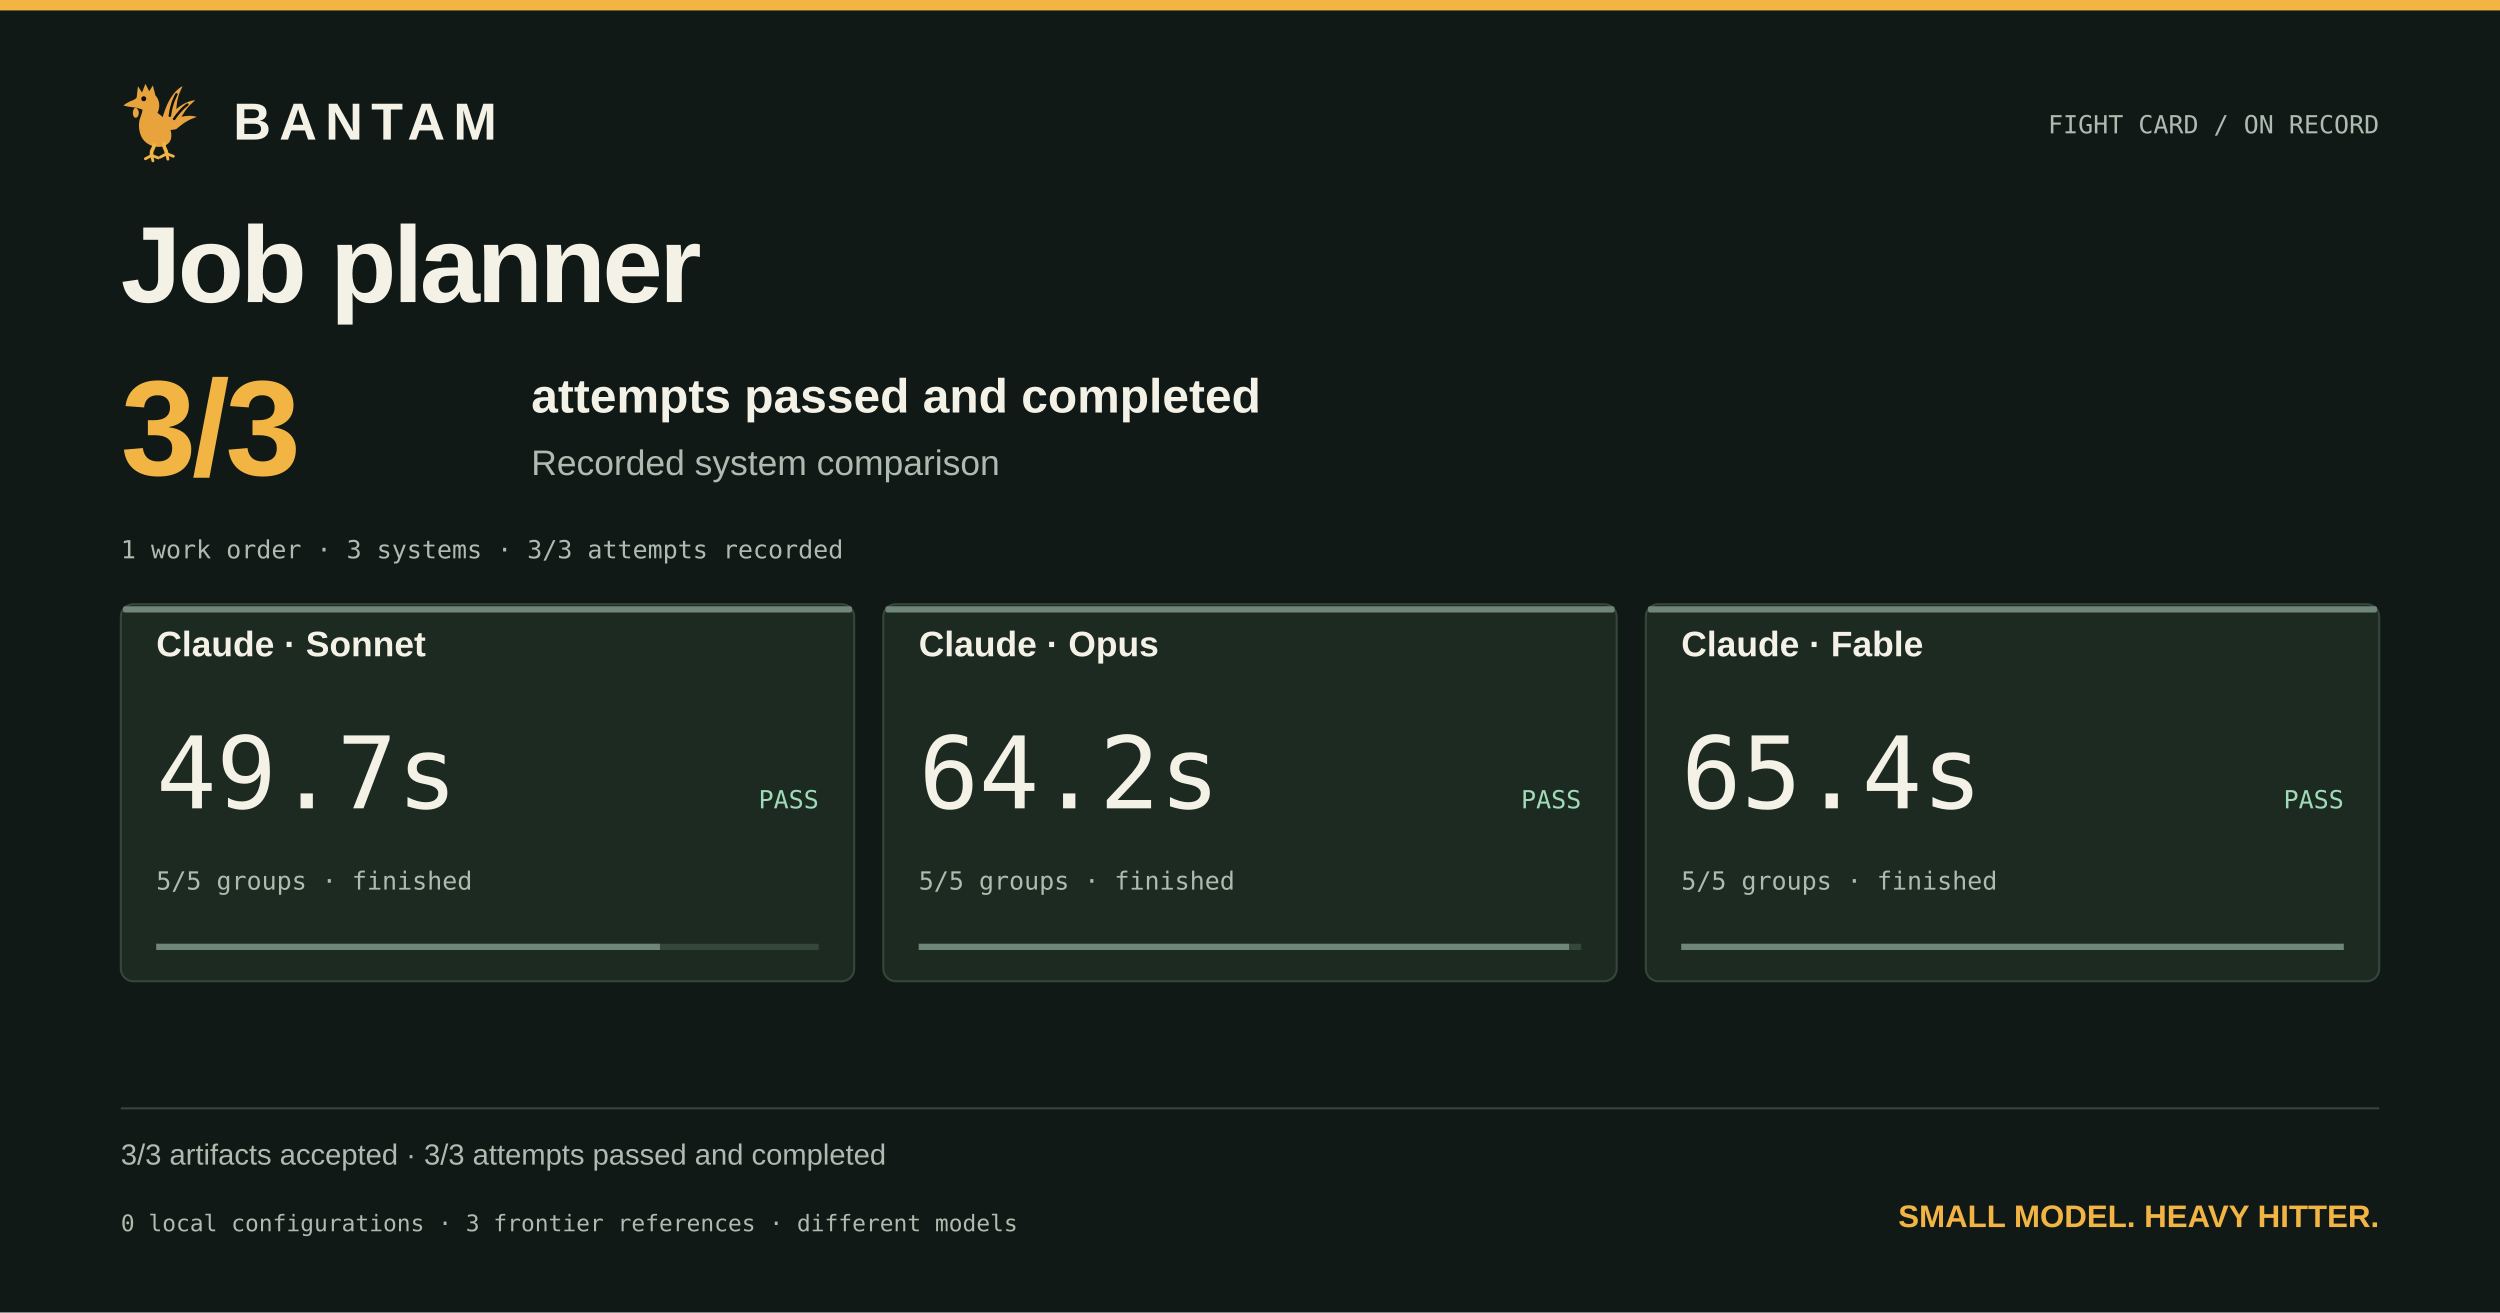
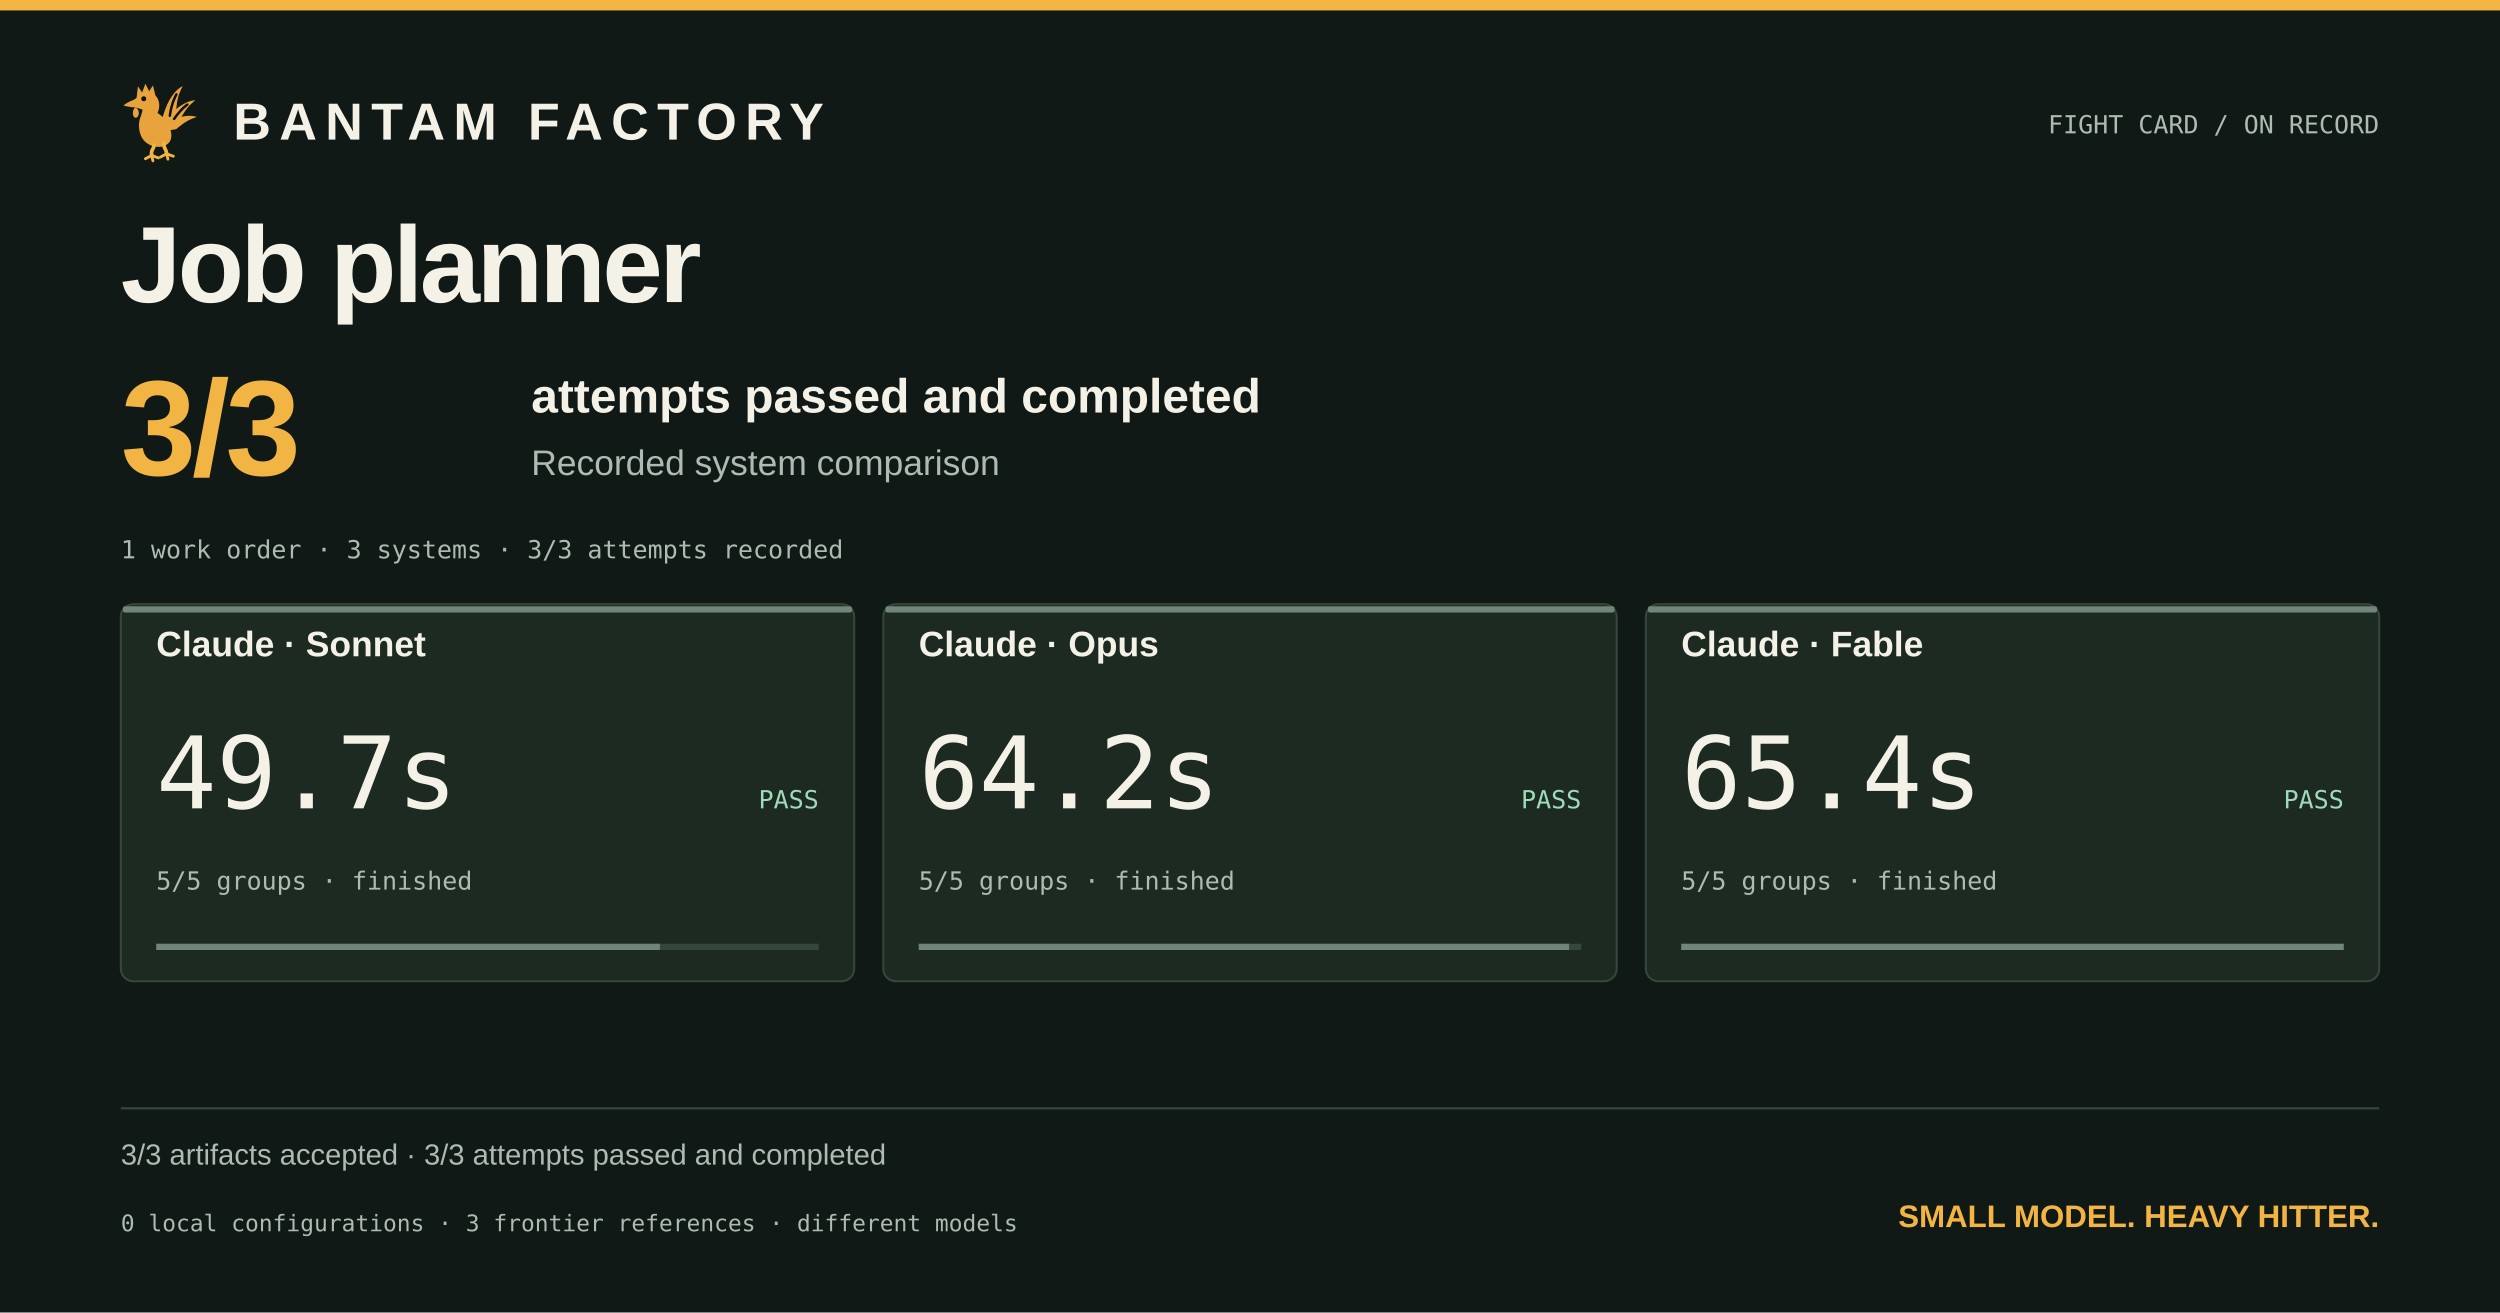
- <svg xmlns="http://www.w3.org/2000/svg" width="1200" height="630" viewBox="0 0 1200 630" role="img" aria-label="Job planner · BANTAM recorded comparison">
+ <svg xmlns="http://www.w3.org/2000/svg" width="1200" height="630" viewBox="0 0 1200 630" role="img" aria-label="Job planner · BANTAM FACTORY recorded comparison">
  <g font-family="Arial,Helvetica,sans-serif">
    <rect width="1200" height="630" fill="#101916" />
    <rect width="1200" height="5" fill="#f2b544" />
    <svg x="58" y="35" width="40" height="48" viewBox="0 0 100 100" color="#f2b544">
      <g fill="#e8a33d">
        <path d="M61.0 56.4L61.7 55.3L62.4 54.1L63.1 53.0L63.7 51.8L64.3 50.7L64.9 49.5L65.5 48.4L66.1 47.3L66.5 46.1L66.5 45.0L66.4 43.8L66.4 42.6L66.4 41.4L66.4 40.2L66.4 39.1L66.4 37.9L66.5 36.7L66.5 35.6L66.5 34.4L66.6 33.3L66.7 32.1L66.8 31.0L66.9 29.8L67.0 28.7L67.2 27.5L67.3 26.4L67.5 25.2L67.7 24.1L67.9 22.9L68.2 21.8L68.5 20.7L68.7 19.5L69.1 18.4L69.4 17.3L69.8 16.1L70.1 15.0L70.6 13.9L71.0 12.8L71.5 11.7L72.0 10.5L72.5 9.4L73.0 8.3L73.6 7.2L74.1 5.9L74.1 5.9L72.9 6.5L71.8 7.2L70.7 7.9L69.7 8.7L68.7 9.5L67.7 10.4L66.8 11.3L65.8 12.2L65.0 13.2L64.1 14.2L63.3 15.2L62.4 16.3L61.7 17.4L60.9 18.5L60.2 19.6L59.5 20.7L58.8 21.9L58.1 23.0L57.5 24.2L56.9 25.4L56.3 26.6L55.7 27.8L55.2 29.0L54.7 30.2L54.2 31.5L53.7 32.7L53.2 33.9L52.8 35.2L52.3 36.4L51.9 37.7L51.5 38.9L51.1 40.2L50.7 41.4L50.4 42.7L50.0 43.9L50.1 45.2L50.4 46.5L50.6 47.8L51.0 49.1L51.3 50.4L51.7 51.7L52.1 53.0L52.6 54.3L53.0 55.6Z" />
        <path d="M60.1 57.9L61.1 57.3L62.1 56.7L63.1 56.0L64.0 55.4L64.9 54.7L65.9 54.1L66.8 53.4L67.6 52.8L68.4 52.0L68.8 51.1L69.2 50.1L69.7 49.2L70.1 48.3L70.5 47.4L71.0 46.4L71.4 45.5L71.9 44.6L72.4 43.7L72.8 42.8L73.3 41.9L73.8 41.1L74.3 40.2L74.8 39.3L75.4 38.5L75.9 37.6L76.5 36.8L77.0 35.9L77.6 35.1L78.2 34.3L78.8 33.5L79.4 32.6L80.1 31.9L80.7 31.1L81.4 30.3L82.1 29.5L82.8 28.8L83.5 28.0L84.3 27.3L85.1 26.6L85.8 25.9L86.7 25.1L87.5 24.4L88.3 23.7L89.2 22.9L89.2 22.9L88.0 22.9L86.9 23.0L85.8 23.2L84.7 23.5L83.6 23.8L82.5 24.1L81.4 24.5L80.3 24.9L79.3 25.3L78.2 25.8L77.2 26.3L76.2 26.8L75.1 27.4L74.1 28.0L73.2 28.6L72.2 29.2L71.2 29.8L70.3 30.5L69.3 31.2L68.4 31.9L67.5 32.6L66.6 33.3L65.7 34.1L64.8 34.8L64.0 35.6L63.1 36.4L62.3 37.2L61.4 38.0L60.6 38.8L59.8 39.6L59.0 40.4L58.2 41.2L57.4 42.1L56.7 42.9L55.9 43.7L55.5 44.8L55.2 45.9L55.0 47.1L54.7 48.2L54.5 49.4L54.3 50.5L54.2 51.7L54.1 52.9L53.9 54.1Z" />
        <path d="M58.6 58.5L59.5 58.5L60.5 58.4L61.4 58.3L62.3 58.2L63.2 58.1L64.1 57.9L65.0 57.8L65.8 57.6L66.6 57.4L67.2 56.9L67.9 56.3L68.5 55.8L69.1 55.3L69.7 54.8L70.4 54.3L71.0 53.8L71.6 53.3L72.3 52.8L72.9 52.3L73.5 51.8L74.2 51.4L74.8 50.9L75.5 50.4L76.1 50.0L76.8 49.5L77.5 49.1L78.2 48.7L78.9 48.3L79.5 47.9L80.2 47.5L81.0 47.1L81.7 46.7L82.4 46.3L83.1 46.0L83.9 45.6L84.6 45.3L85.4 45.0L86.2 44.7L86.9 44.4L87.7 44.1L88.5 43.8L89.3 43.5L90.2 43.2L91.0 42.9L91.0 42.9L90.2 42.5L89.3 42.3L88.4 42.1L87.6 41.9L86.7 41.8L85.8 41.7L84.9 41.6L84.0 41.5L83.1 41.5L82.2 41.5L81.3 41.5L80.4 41.6L79.5 41.6L78.6 41.7L77.7 41.8L76.8 41.9L75.9 42.1L75.0 42.2L74.1 42.4L73.2 42.6L72.3 42.8L71.4 43.0L70.5 43.2L69.6 43.5L68.8 43.7L67.9 44.0L67.0 44.2L66.2 44.5L65.3 44.8L64.5 45.1L63.6 45.4L62.8 45.7L61.9 46.0L61.1 46.3L60.3 46.7L59.6 47.3L59.0 48.0L58.5 48.7L57.9 49.5L57.4 50.2L56.9 51.0L56.4 51.8L55.9 52.6L55.4 53.5Z" />
        <path d="M58.8 41.4L59.0 40.2L59.2 39.0L59.4 37.7L59.6 36.5L59.8 35.3L60.1 34.1L60.4 32.9L60.6 31.7L60.9 30.6L61.3 29.4L61.6 28.2L62.0 27.0L62.3 25.9L62.7 24.7L63.2 23.5L63.6 22.4L64.1 21.3L64.6 20.1L65.1 19.0L65.6 17.9L66.2 16.8L66.7 15.7" stroke="#0d0f12" stroke-width="3.0" fill="none" stroke-linecap="round" />
        <path d="M63.9 45.2L64.6 44.4L65.2 43.5L65.8 42.6L66.4 41.8L67.1 40.9L67.7 40.1L68.4 39.2L69.1 38.4L69.8 37.6L70.4 36.8L71.2 36.0L71.9 35.2L72.6 34.4L73.4 33.6L74.1 32.9L74.9 32.1L75.7 31.4L76.5 30.7L77.3 30.0L78.1 29.3L79.0 28.7L79.8 28.0" stroke="#0d0f12" stroke-width="3.0" fill="none" stroke-linecap="round" />
        <path d="M3 29C7 26 11 24 15 22.5C16.5 21.8 18 21 19 19.5L20.5 6L25.5 13.5L29.5 3L34 12L38.5 5L41.5 17C44 19.5 45.5 23 46 27C46.5 31 45.5 35 44 38C50 42 55 47 58 54C61.5 61.5 61.5 69 58 73.5C54 78 48 79.5 42 78.5C34 77.5 27 72.5 24 65C21 57.5 21 48.5 24 42C25 39 26 36 26 34C23 33 20 32 17 31.5C11 31 6 30 3 29Z" />
        <path d="M17.5 31.5C21 33 22.5 37 21 41C19.5 45 15.8 44.6 14.8 40.8C13.8 37 15 32.8 17.5 31.5Z" />
        <path d="M40 76.5C39 82.5 36 82 37 89" stroke="currentColor" stroke-width="4.4" stroke-linecap="round" fill="none" />
        <path d="M29.5 93L37 89L45 92M37 89L38.5 95.5" stroke="currentColor" stroke-width="3.4" stroke-linecap="round" stroke-linejoin="round" fill="none" />
        <path d="M52 74.5C51 80.5 54 80 55 87" stroke="currentColor" stroke-width="4.4" stroke-linecap="round" fill="none" />
        <path d="M47.5 91L55 87L63 90M55 87L56.5 93.5" stroke="currentColor" stroke-width="3.4" stroke-linecap="round" stroke-linejoin="round" fill="none" />
        <circle cx="27.5" cy="21" r="3" fill="#0d0f12" />
      </g>
    </svg>
-     <text x="112" y="67" fill="#f4f1e7" font-size="25" font-weight="700" letter-spacing="4">BANTAM</text>
+     <text x="112" y="67" fill="#f4f1e7" font-size="25" font-weight="700" letter-spacing="4">BANTAM FACTORY</text>
    <text x="1142" y="64" text-anchor="end" fill="#adbbb0" font-family="monospace" font-size="12">FIGHT CARD / ON RECORD</text>
    <text x="58" y="145" fill="#f4f1e7" font-size="52" font-weight="700" letter-spacing="-1.6">Job planner</text>
    <text x="58" y="228" fill="#f2b544" font-size="65" font-weight="700" letter-spacing="-2">3/3</text>
    <text x="255" y="198" fill="#f4f1e7" font-size="23" font-weight="700">attempts passed and completed</text>
    <text x="255" y="228" fill="#adbbb0" font-size="17">Recorded system comparison</text>
    <text x="58" y="268" fill="#adbbb0" font-family="monospace" font-size="12">1 work order · 3 systems · 3/3 attempts recorded</text>
    <g>
      <rect x="58" y="290" width="352" height="181" rx="6" fill="#1c2a22" stroke="#35463b" />
      <rect x="59" y="291" width="350" height="3" rx="1" fill="#708678" />
      <text x="75" y="315" fill="#f4f1e7" font-size="17" font-weight="700">Claude · Sonnet</text>
      <text x="75" y="388" fill="#f4f1e7" font-family="monospace" font-size="48">49.7s</text>
      <text x="393" y="388" text-anchor="end" fill="#9fdbb8" font-family="monospace" font-size="12">PASS</text>
      <rect x="75" y="453" width="318" height="3" fill="#35463b" />
      <rect x="75" y="453" width="241.757" height="3" fill="#708678" />
      <text x="75" y="427" fill="#adbbb0" font-family="monospace" font-size="12">5/5 groups · finished</text>
    </g>
    <g>
      <rect x="424" y="290" width="352" height="181" rx="6" fill="#1c2a22" stroke="#35463b" />
      <rect x="425" y="291" width="350" height="3" rx="1" fill="#708678" />
      <text x="441" y="315" fill="#f4f1e7" font-size="17" font-weight="700">Claude · Opus</text>
      <text x="441" y="388" fill="#f4f1e7" font-family="monospace" font-size="48">64.2s</text>
      <text x="759" y="388" text-anchor="end" fill="#9fdbb8" font-family="monospace" font-size="12">PASS</text>
      <rect x="441" y="453" width="318" height="3" fill="#35463b" />
      <rect x="441" y="453" width="312.145" height="3" fill="#708678" />
      <text x="441" y="427" fill="#adbbb0" font-family="monospace" font-size="12">5/5 groups · finished</text>
    </g>
    <g>
      <rect x="790" y="290" width="352" height="181" rx="6" fill="#1c2a22" stroke="#35463b" />
      <rect x="791" y="291" width="350" height="3" rx="1" fill="#708678" />
      <text x="807" y="315" fill="#f4f1e7" font-size="17" font-weight="700">Claude · Fable</text>
      <text x="807" y="388" fill="#f4f1e7" font-family="monospace" font-size="48">65.4s</text>
      <text x="1125" y="388" text-anchor="end" fill="#9fdbb8" font-family="monospace" font-size="12">PASS</text>
      <rect x="807" y="453" width="318" height="3" fill="#35463b" />
      <rect x="807" y="453" width="318" height="3" fill="#708678" />
      <text x="807" y="427" fill="#adbbb0" font-family="monospace" font-size="12">5/5 groups · finished</text>
    </g>
    <line x1="58" y1="532" x2="1142" y2="532" stroke="#35463b" />
    <text x="58" y="559" fill="#adbbb0" font-size="14">3/3 artifacts accepted · 3/3 attempts passed and completed</text>
    <text x="58" y="591" fill="#adbbb0" font-family="monospace" font-size="11">0 local configurations · 3 frontier references · different models</text>
    <text x="1142" y="589" text-anchor="end" fill="#f2b544" font-size="15" font-weight="700">SMALL MODEL. HEAVY HITTER.</text>
  </g>
</svg>
